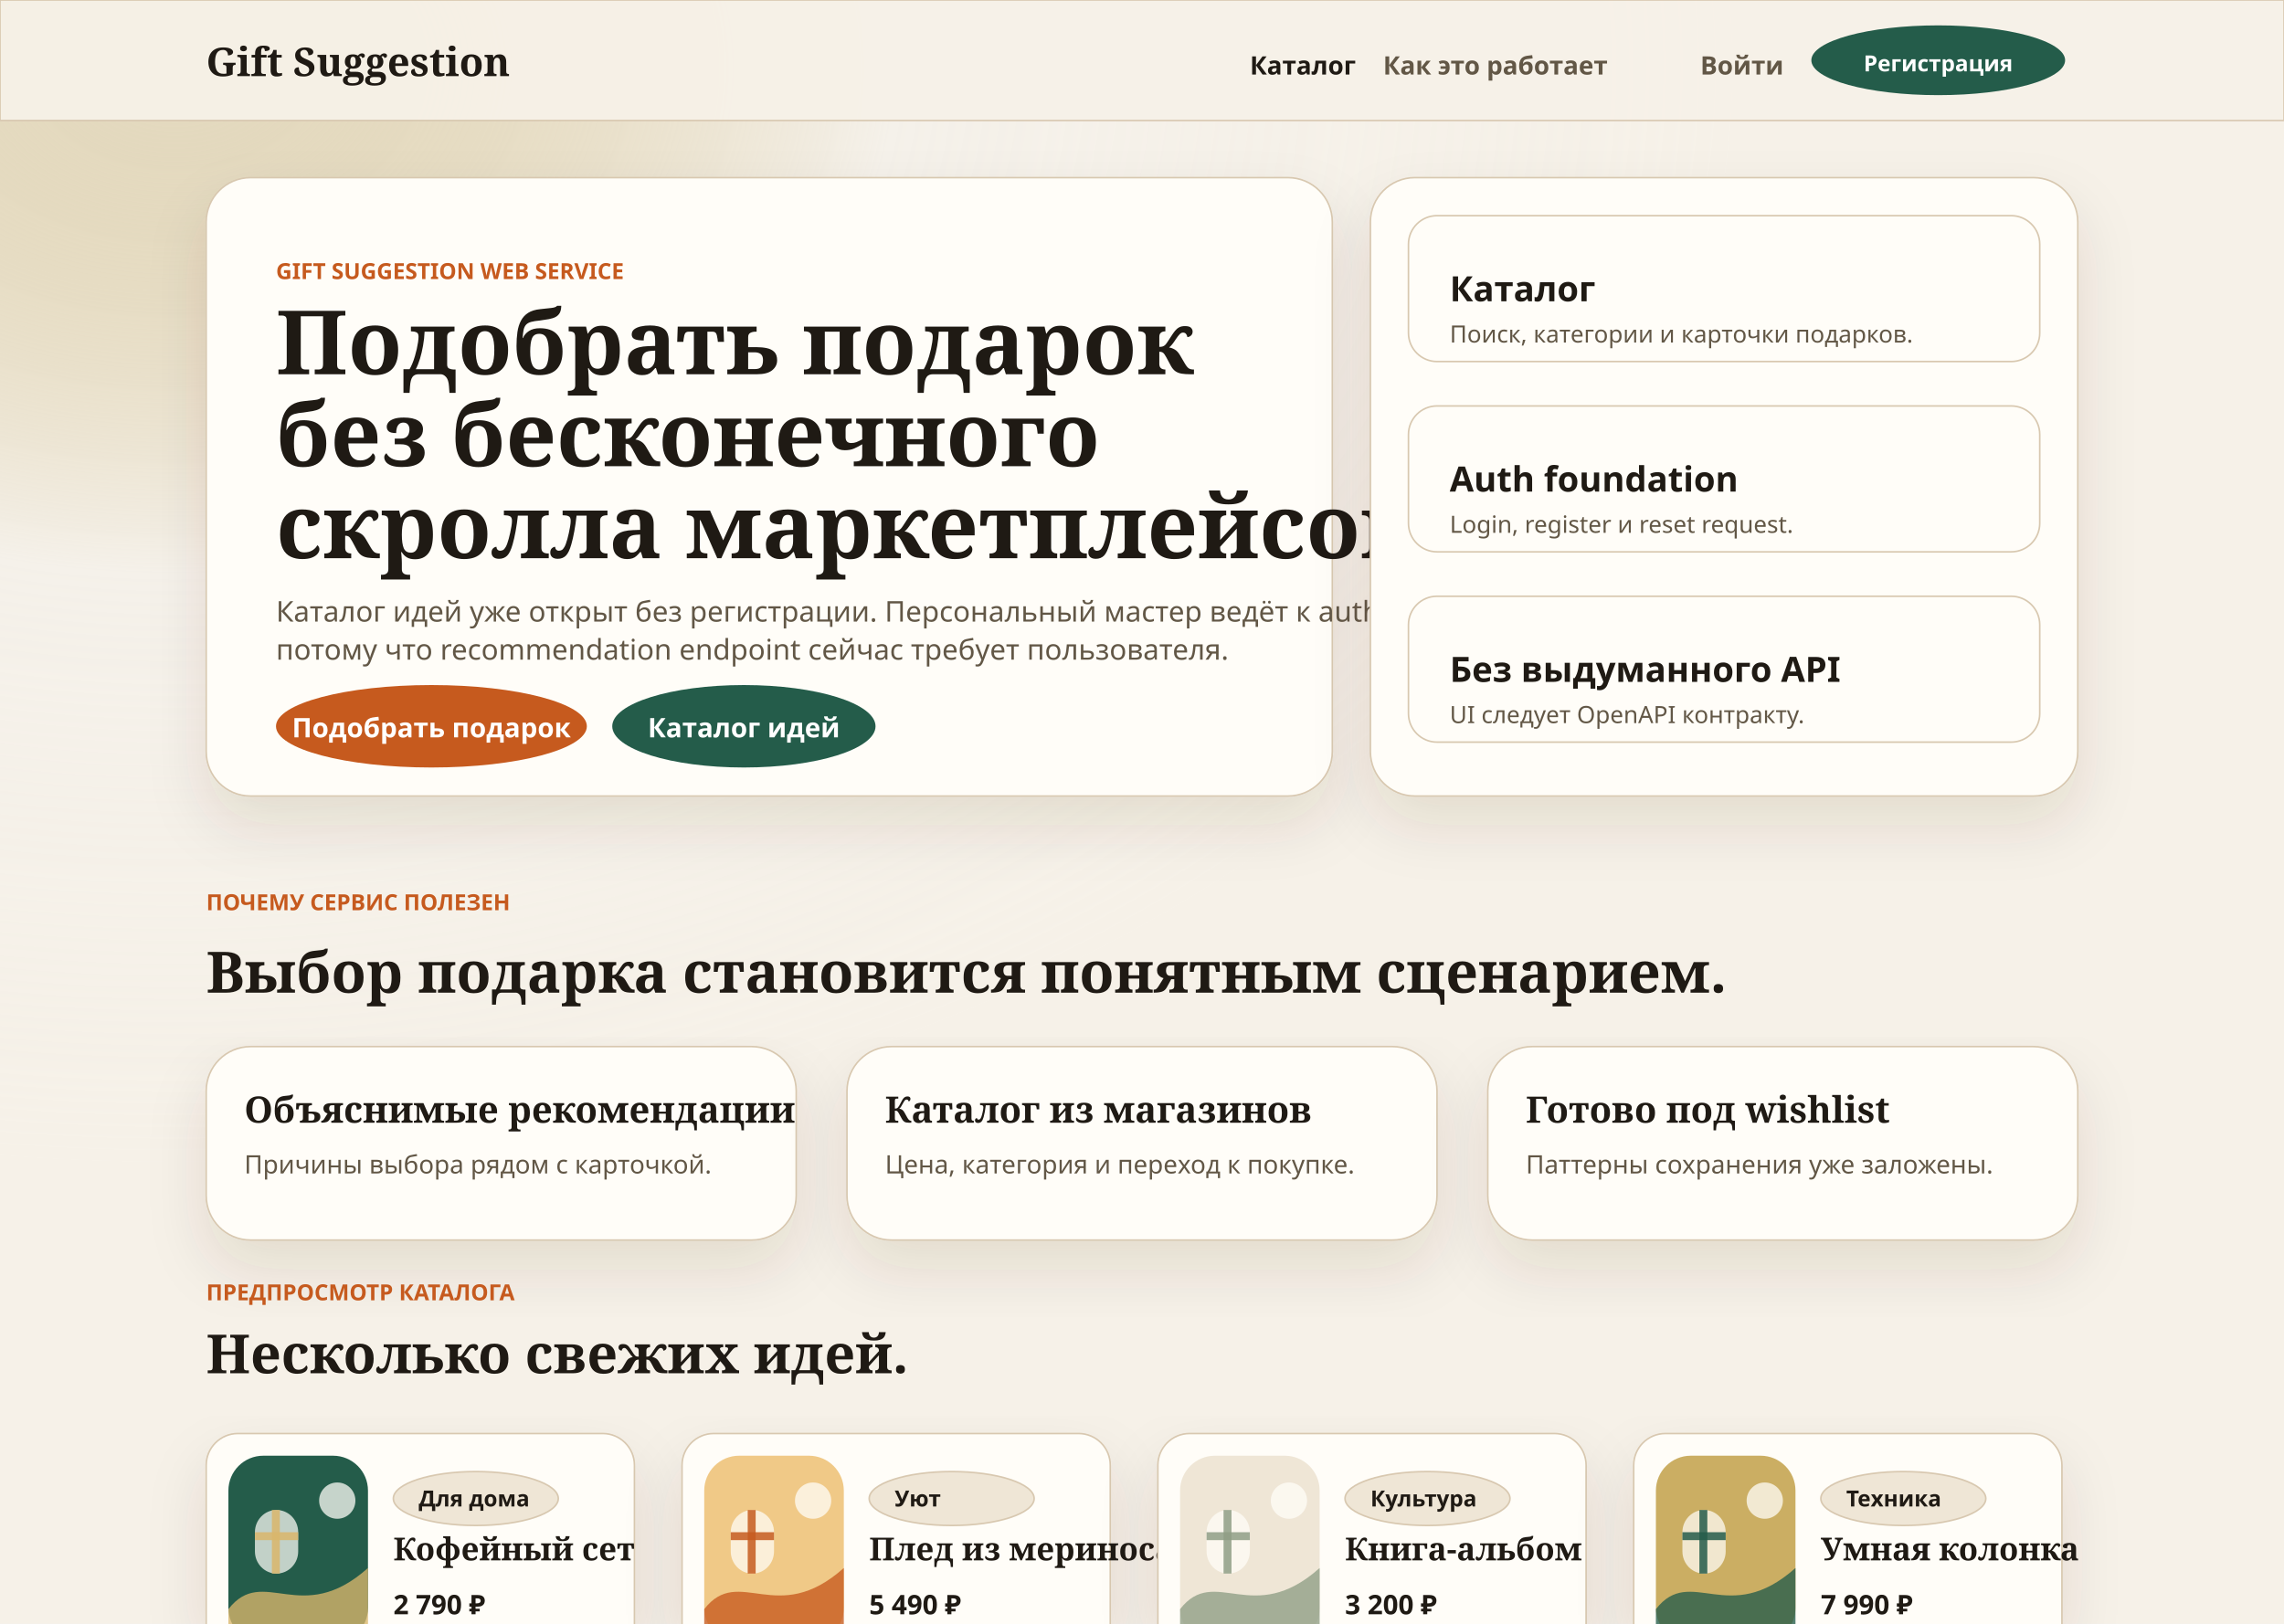
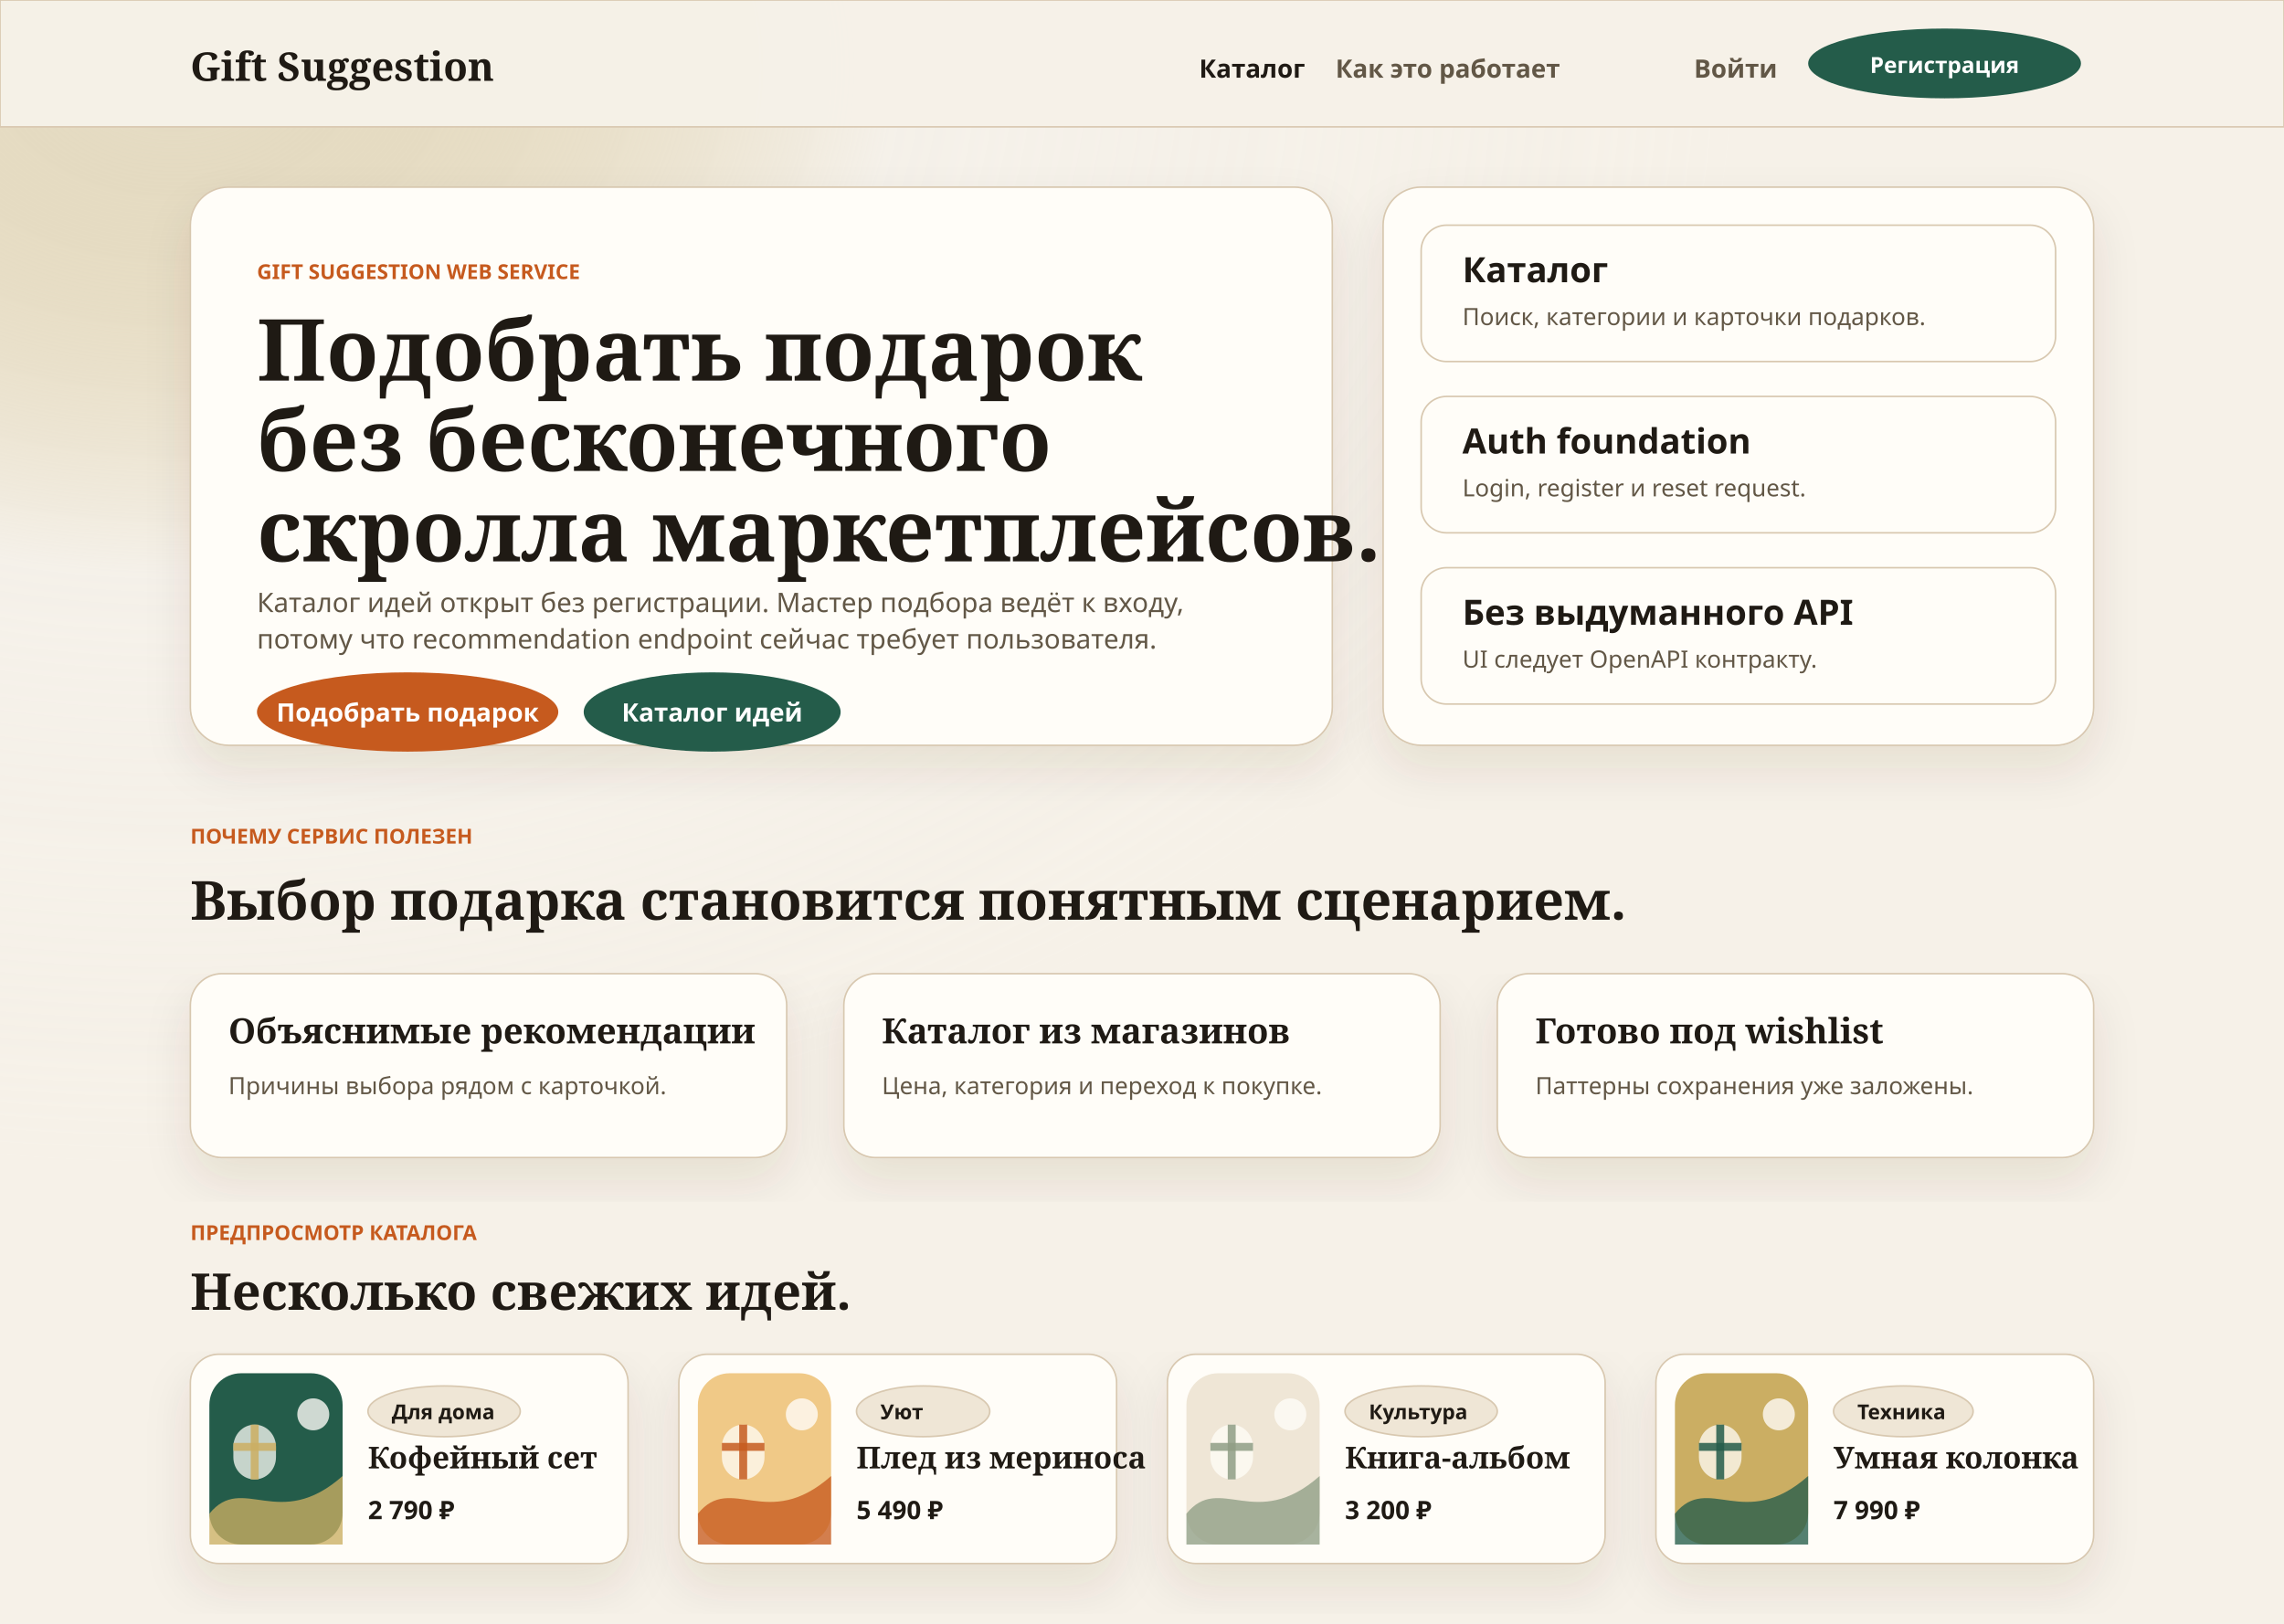
<svg xmlns="http://www.w3.org/2000/svg" width="1440" height="1024" viewBox="0 0 1440 1024" role="img" aria-label="01 Home final mockup">
  <defs>
    <radialGradient id="warmGlow" cx="0.08" cy="0.04" r="0.68">
-       <stop offset="0" stop-color="#cbae63" stop-opacity="0.34" />
-       <stop offset="0.46" stop-color="#f6f1e8" stop-opacity="0.8" />
+       <stop offset="0" stop-color="#cbae63" stop-opacity="0.30" />
+       <stop offset="0.46" stop-color="#f6f1e8" stop-opacity="0.82" />
      <stop offset="1" stop-color="#f6f1e8" />
    </radialGradient>
-     <filter id="shadow" x="-20%" y="-20%" width="140%" height="160%">
-       <feDropShadow dx="0" dy="18" stdDeviation="18" flood-color="#4d3319" flood-opacity="0.11" />
+     <filter id="shadow" x="-12%" y="-12%" width="124%" height="136%">
+       <feDropShadow dx="0" dy="14" stdDeviation="14" flood-color="#4d3319" flood-opacity="0.10" />
    </filter>
  </defs>
  <rect x="0" y="0" width="1440" height="1024" rx="0" fill="url(#warmGlow)" />
  <g>
-     <rect x="0" y="0" width="1440" height="76" rx="0" fill="#f6f1e8" stroke="#d8c8b0" stroke-width="1" opacity="0.94" />
-     <text x="130" y="48" fill="#1f1a14" font-family="Fraunces, Georgia, serif" font-size="25" font-weight="800">
-       <tspan x="130" dy="0">Gift Suggestion</tspan>
-     </text>
-     <text x="788" y="47" fill="#1f1a14" font-family="Manrope, Segoe UI, sans-serif" font-size="16" font-weight="900">
-       <tspan x="788" dy="0">Каталог</tspan>
-     </text>
-     <text x="872" y="47" fill="#625746" font-family="Manrope, Segoe UI, sans-serif" font-size="16" font-weight="700">
-       <tspan x="872" dy="0">Как это работает</tspan>
-     </text>
-     <text x="1072" y="47" fill="#625746" font-family="Manrope, Segoe UI, sans-serif" font-size="16" font-weight="700">
-       <tspan x="1072" dy="0">Войти</tspan>
+     <rect x="0" y="0" width="1440" height="80" rx="0" fill="#f6f1e8" stroke="#d8c8b0" stroke-width="1" opacity="0.96" />
+     <text x="120" y="51" fill="#1f1a14" font-family="Fraunces, Georgia, serif" font-size="25" font-weight="800">
+       <tspan x="120" dy="0">Gift Suggestion</tspan>
+     </text>
+     <text x="756" y="49" fill="#1f1a14" font-family="Manrope, Segoe UI, sans-serif" font-size="16" font-weight="900">
+       <tspan x="756" dy="0">Каталог</tspan>
+     </text>
+     <text x="842" y="49" fill="#625746" font-family="Manrope, Segoe UI, sans-serif" font-size="16" font-weight="700">
+       <tspan x="842" dy="0">Как это работает</tspan>
+     </text>
+     <text x="1068" y="49" fill="#625746" font-family="Manrope, Segoe UI, sans-serif" font-size="16" font-weight="700">
+       <tspan x="1068" dy="0">Войти</tspan>
    </text>
    <g opacity="1">
-       <rect x="1142" y="16" width="160" height="44" rx="999" fill="#245c4a" stroke="transparent" stroke-width="1" />
-       <text x="1222" y="45" fill="#ffffff" font-family="Manrope, Segoe UI, sans-serif" font-size="14" font-weight="800" text-anchor="middle">Регистрация</text>
-     </g>
-   </g>
-   <g transform="translate(130 112)">
-     <g>
-       <rect x="0" y="0" width="710" height="390" rx="28" fill="#fffdf8" stroke="#d8c8b0" stroke-width="1" filter="url(#shadow)" />
-       <text x="44" y="64" fill="#c65a1e" font-family="Manrope, Segoe UI, sans-serif" font-size="14" font-weight="800">
-         <tspan x="44" dy="0">GIFT SUGGESTION WEB SERVICE</tspan>
-       </text>
-       <text x="44" y="124" fill="#1f1a14" font-family="Fraunces, Georgia, serif" font-size="56" font-weight="700">
-         <tspan x="44" dy="0">Подобрать подарок</tspan>
-         <tspan x="44" dy="58">без бесконечного</tspan>
-         <tspan x="44" dy="58">скролла маркетплейсов.</tspan>
-       </text>
-       <text x="44" y="280" fill="#625746" font-family="Manrope, Segoe UI, sans-serif" font-size="18" font-weight="500">
-         <tspan x="44" dy="0">Каталог идей уже открыт без регистрации. Персональный мастер ведёт к auth-flow,</tspan>
-         <tspan x="44" dy="24">потому что recommendation endpoint сейчас требует пользователя.</tspan>
-       </text>
-       <g opacity="1">
-         <rect x="44" y="320" width="196" height="52" rx="999" fill="#c65a1e" stroke="transparent" stroke-width="1" />
-         <text x="142" y="353" fill="#ffffff" font-family="Manrope, Segoe UI, sans-serif" font-size="17" font-weight="800" text-anchor="middle">Подобрать подарок</text>
-       </g>
-       <g opacity="1">
-         <rect x="256" y="320" width="166" height="52" rx="999" fill="#245c4a" stroke="transparent" stroke-width="1" />
-         <text x="339" y="353" fill="#ffffff" font-family="Manrope, Segoe UI, sans-serif" font-size="17" font-weight="800" text-anchor="middle">Каталог идей</text>
-       </g>
-     </g>
-     <g>
-       <rect x="734" y="0" width="446" height="390" rx="28" fill="#fffdf8" stroke="#d8c8b0" stroke-width="1" filter="url(#shadow)" />
-       <g>
-         <rect x="758" y="24" width="398" height="92" rx="18" fill="#fffdf8" stroke="#d8c8b0" stroke-width="1" />
-         <text x="784" y="78" fill="#1f1a14" font-family="Manrope, Segoe UI, sans-serif" font-size="22" font-weight="900">
-           <tspan x="784" dy="0">Каталог</tspan>
-         </text>
-         <text x="784" y="104" fill="#625746" font-family="Manrope, Segoe UI, sans-serif" font-size="15" font-weight="500">
-           <tspan x="784" dy="0">Поиск, категории и карточки подарков.</tspan>
-         </text>
-       </g>
-       <g>
-         <rect x="758" y="144" width="398" height="92" rx="18" fill="#fffdf8" stroke="#d8c8b0" stroke-width="1" />
-         <text x="784" y="198" fill="#1f1a14" font-family="Manrope, Segoe UI, sans-serif" font-size="22" font-weight="900">
-           <tspan x="784" dy="0">Auth foundation</tspan>
-         </text>
-         <text x="784" y="224" fill="#625746" font-family="Manrope, Segoe UI, sans-serif" font-size="15" font-weight="500">
-           <tspan x="784" dy="0">Login, register и reset request.</tspan>
-         </text>
-       </g>
-       <g>
-         <rect x="758" y="264" width="398" height="92" rx="18" fill="#fffdf8" stroke="#d8c8b0" stroke-width="1" />
-         <text x="784" y="318" fill="#1f1a14" font-family="Manrope, Segoe UI, sans-serif" font-size="22" font-weight="900">
-           <tspan x="784" dy="0">Без выдуманного API</tspan>
-         </text>
-         <text x="784" y="344" fill="#625746" font-family="Manrope, Segoe UI, sans-serif" font-size="15" font-weight="500">
-           <tspan x="784" dy="0">UI следует OpenAPI контракту.</tspan>
-         </text>
-       </g>
-     </g>
-     <text x="0" y="462" fill="#c65a1e" font-family="Manrope, Segoe UI, sans-serif" font-size="14" font-weight="800">
+       <rect x="1140" y="18" width="172" height="44" rx="999" fill="#245c4a" stroke="transparent" stroke-width="1" />
+       <text x="1226" y="46" fill="#ffffff" font-family="Manrope, Segoe UI, sans-serif" font-size="14" font-weight="800" text-anchor="middle">Регистрация</text>
+     </g>
+   </g>
+   <g transform="translate(120 118)">
+     <rect x="0" y="0" width="720" height="352" rx="24" fill="#fffdf8" stroke="#d8c8b0" stroke-width="1" filter="url(#shadow)" />
+     <text x="42" y="58" fill="#c65a1e" font-family="Manrope, Segoe UI, sans-serif" font-size="13" font-weight="800">
+       <tspan x="42" dy="0">GIFT SUGGESTION WEB SERVICE</tspan>
+     </text>
+     <text x="42" y="122" fill="#1f1a14" font-family="Fraunces, Georgia, serif" font-size="54" font-weight="700">
+       <tspan x="42" dy="0">Подобрать подарок</tspan>
+       <tspan x="42" dy="57">без бесконечного</tspan>
+       <tspan x="42" dy="57">скролла маркетплейсов.</tspan>
+     </text>
+     <text x="42" y="268" fill="#625746" font-family="Manrope, Segoe UI, sans-serif" font-size="17" font-weight="500">
+       <tspan x="42" dy="0">Каталог идей открыт без регистрации. Мастер подбора ведёт к входу,</tspan>
+       <tspan x="42" dy="23">потому что recommendation endpoint сейчас требует пользователя.</tspan>
+     </text>
+     <g opacity="1">
+       <rect x="42" y="306" width="190" height="50" rx="999" fill="#c65a1e" stroke="transparent" stroke-width="1" />
+       <text x="137" y="337" fill="#ffffff" font-family="Manrope, Segoe UI, sans-serif" font-size="16" font-weight="800" text-anchor="middle">Подобрать подарок</text>
+     </g>
+     <g opacity="1">
+       <rect x="248" y="306" width="162" height="50" rx="999" fill="#245c4a" stroke="transparent" stroke-width="1" />
+       <text x="329" y="337" fill="#ffffff" font-family="Manrope, Segoe UI, sans-serif" font-size="16" font-weight="800" text-anchor="middle">Каталог идей</text>
+     </g>
+   </g>
+   <g transform="translate(872 118)">
+     <rect x="0" y="0" width="448" height="352" rx="24" fill="#fffdf8" stroke="#d8c8b0" stroke-width="1" filter="url(#shadow)" />
+     <g transform="translate(24 24)">
+       <rect x="0" y="0" width="400" height="86" rx="16" fill="#fffdf8" stroke="#d8c8b0" stroke-width="1" />
+       <text x="26" y="36" fill="#1f1a14" font-family="Manrope, Segoe UI, sans-serif" font-size="22" font-weight="900">
+         <tspan x="26" dy="0">Каталог</tspan>
+       </text>
+       <text x="26" y="63" fill="#625746" font-family="Manrope, Segoe UI, sans-serif" font-size="15" font-weight="500">
+         <tspan x="26" dy="0">Поиск, категории и карточки подарков.</tspan>
+       </text>
+     </g>
+     <g transform="translate(24 132)">
+       <rect x="0" y="0" width="400" height="86" rx="16" fill="#fffdf8" stroke="#d8c8b0" stroke-width="1" />
+       <text x="26" y="36" fill="#1f1a14" font-family="Manrope, Segoe UI, sans-serif" font-size="22" font-weight="900">
+         <tspan x="26" dy="0">Auth foundation</tspan>
+       </text>
+       <text x="26" y="63" fill="#625746" font-family="Manrope, Segoe UI, sans-serif" font-size="15" font-weight="500">
+         <tspan x="26" dy="0">Login, register и reset request.</tspan>
+       </text>
+     </g>
+     <g transform="translate(24 240)">
+       <rect x="0" y="0" width="400" height="86" rx="16" fill="#fffdf8" stroke="#d8c8b0" stroke-width="1" />
+       <text x="26" y="36" fill="#1f1a14" font-family="Manrope, Segoe UI, sans-serif" font-size="22" font-weight="900">
+         <tspan x="26" dy="0">Без выдуманного API</tspan>
+       </text>
+       <text x="26" y="63" fill="#625746" font-family="Manrope, Segoe UI, sans-serif" font-size="15" font-weight="500">
+         <tspan x="26" dy="0">UI следует OpenAPI контракту.</tspan>
+       </text>
+     </g>
+   </g>
+   <g transform="translate(120 532)">
+     <text x="0" y="0" fill="#c65a1e" font-family="Manrope, Segoe UI, sans-serif" font-size="13" font-weight="800">
      <tspan x="0" dy="0">ПОЧЕМУ СЕРВИС ПОЛЕЗЕН</tspan>
    </text>
-     <text x="0" y="514" fill="#1f1a14" font-family="Fraunces, Georgia, serif" font-size="36" font-weight="700">
+     <text x="0" y="48" fill="#1f1a14" font-family="Fraunces, Georgia, serif" font-size="34" font-weight="700">
      <tspan x="0" dy="0">Выбор подарка становится понятным сценарием.</tspan>
    </text>
-     <g>
-       <rect x="0" y="548" width="372" height="122" rx="28" fill="#fffdf8" stroke="#d8c8b0" stroke-width="1" filter="url(#shadow)" />
-       <text x="24" y="596" fill="#1f1a14" font-family="Fraunces, Georgia, serif" font-size="23" font-weight="700">
+     <g transform="translate(0 82)">
+       <rect x="0" y="0" width="376" height="116" rx="20" fill="#fffdf8" stroke="#d8c8b0" stroke-width="1" filter="url(#shadow)" />
+       <text x="24" y="44" fill="#1f1a14" font-family="Fraunces, Georgia, serif" font-size="22" font-weight="700">
        <tspan x="24" dy="0">Объяснимые рекомендации</tspan>
      </text>
-       <text x="24" y="628" fill="#625746" font-family="Manrope, Segoe UI, sans-serif" font-size="16" font-weight="500">
+       <text x="24" y="76" fill="#625746" font-family="Manrope, Segoe UI, sans-serif" font-size="15" font-weight="500">
        <tspan x="24" dy="0">Причины выбора рядом с карточкой.</tspan>
      </text>
    </g>
-     <g>
-       <rect x="404" y="548" width="372" height="122" rx="28" fill="#fffdf8" stroke="#d8c8b0" stroke-width="1" filter="url(#shadow)" />
-       <text x="428" y="596" fill="#1f1a14" font-family="Fraunces, Georgia, serif" font-size="23" font-weight="700">
-         <tspan x="428" dy="0">Каталог из магазинов</tspan>
-       </text>
-       <text x="428" y="628" fill="#625746" font-family="Manrope, Segoe UI, sans-serif" font-size="16" font-weight="500">
-         <tspan x="428" dy="0">Цена, категория и переход к покупке.</tspan>
-       </text>
-     </g>
-     <g>
-       <rect x="808" y="548" width="372" height="122" rx="28" fill="#fffdf8" stroke="#d8c8b0" stroke-width="1" filter="url(#shadow)" />
-       <text x="832" y="596" fill="#1f1a14" font-family="Fraunces, Georgia, serif" font-size="23" font-weight="700">
-         <tspan x="832" dy="0">Готово под wishlist</tspan>
-       </text>
-       <text x="832" y="628" fill="#625746" font-family="Manrope, Segoe UI, sans-serif" font-size="16" font-weight="500">
-         <tspan x="832" dy="0">Паттерны сохранения уже заложены.</tspan>
-       </text>
-     </g>
-     <text x="0" y="708" fill="#c65a1e" font-family="Manrope, Segoe UI, sans-serif" font-size="14" font-weight="800">
+     <g transform="translate(412 82)">
+       <rect x="0" y="0" width="376" height="116" rx="20" fill="#fffdf8" stroke="#d8c8b0" stroke-width="1" filter="url(#shadow)" />
+       <text x="24" y="44" fill="#1f1a14" font-family="Fraunces, Georgia, serif" font-size="22" font-weight="700">
+         <tspan x="24" dy="0">Каталог из магазинов</tspan>
+       </text>
+       <text x="24" y="76" fill="#625746" font-family="Manrope, Segoe UI, sans-serif" font-size="15" font-weight="500">
+         <tspan x="24" dy="0">Цена, категория и переход к покупке.</tspan>
+       </text>
+     </g>
+     <g transform="translate(824 82)">
+       <rect x="0" y="0" width="376" height="116" rx="20" fill="#fffdf8" stroke="#d8c8b0" stroke-width="1" filter="url(#shadow)" />
+       <text x="24" y="44" fill="#1f1a14" font-family="Fraunces, Georgia, serif" font-size="22" font-weight="700">
+         <tspan x="24" dy="0">Готово под wishlist</tspan>
+       </text>
+       <text x="24" y="76" fill="#625746" font-family="Manrope, Segoe UI, sans-serif" font-size="15" font-weight="500">
+         <tspan x="24" dy="0">Паттерны сохранения уже заложены.</tspan>
+       </text>
+     </g>
+   </g>
+   <g transform="translate(120 782)">
+     <text x="0" y="0" fill="#c65a1e" font-family="Manrope, Segoe UI, sans-serif" font-size="13" font-weight="800">
      <tspan x="0" dy="0">ПРЕДПРОСМОТР КАТАЛОГА</tspan>
    </text>
-     <text x="0" y="754" fill="#1f1a14" font-family="Fraunces, Georgia, serif" font-size="34" font-weight="700">
+     <text x="0" y="44" fill="#1f1a14" font-family="Fraunces, Georgia, serif" font-size="32" font-weight="700">
      <tspan x="0" dy="0">Несколько свежих идей.</tspan>
    </text>
-     <g>
-       <rect x="0" y="792" width="270" height="146" rx="20" fill="#fffdf8" stroke="#d8c8b0" stroke-width="1" filter="url(#shadow)" />
-       <g>
-         <rect x="14" y="806" width="88" height="118" rx="22" fill="#245c4a" />
-         <path d="M14 902.76 C36 874.44, 59.76 914.56, 102 876.8 L102 924 L14 924 Z" fill="#d9b66b" opacity="0.78" />
-         <circle cx="82.64" cy="834.32" r="11.44" fill="#fffdf8" opacity="0.74" />
-         <rect x="30.72" y="840.22" width="27.28" height="40.12" rx="14" fill="#fffdf8" opacity="0.72" />
-         <line x1="43.92" y1="840.22" x2="43.92" y2="880.34" stroke="#d9b66b" stroke-width="5" opacity="0.85" />
-         <line x1="30.72" y1="856.74" x2="58" y2="856.74" stroke="#d9b66b" stroke-width="5" opacity="0.85" />
-       </g>
-       <g>
-         <rect x="118" y="816" width="104" height="34" rx="999" fill="#efe6d6" stroke="#d8c8b0" />
-         <text x="134" y="838" fill="#1f1a14" font-family="Manrope, Segoe UI, sans-serif" font-size="14" font-weight="800">
-           <tspan x="134" dy="0">Для дома</tspan>
-         </text>
-       </g>
-       <text x="118" y="872" fill="#1f1a14" font-family="Fraunces, Georgia, serif" font-size="20" font-weight="700">
-         <tspan x="118" dy="0">Кофейный сет</tspan>
-       </text>
-       <text x="118" y="906" fill="#1f1a14" font-family="Manrope, Segoe UI, sans-serif" font-size="17" font-weight="900">
-         <tspan x="118" dy="0">2 790 ₽</tspan>
-       </text>
-     </g>
-     <g>
-       <rect x="300" y="792" width="270" height="146" rx="20" fill="#fffdf8" stroke="#d8c8b0" stroke-width="1" filter="url(#shadow)" />
-       <g>
-         <rect x="314" y="806" width="88" height="118" rx="22" fill="#f0c987" />
-         <path d="M314 902.76 C336 874.44, 359.76 914.56, 402 876.8 L402 924 L314 924 Z" fill="#c65a1e" opacity="0.78" />
-         <circle cx="382.64" cy="834.32" r="11.44" fill="#fffdf8" opacity="0.74" />
-         <rect x="330.72" y="840.22" width="27.28" height="40.12" rx="14" fill="#fffdf8" opacity="0.72" />
-         <line x1="343.92" y1="840.22" x2="343.92" y2="880.34" stroke="#c65a1e" stroke-width="5" opacity="0.85" />
-         <line x1="330.72" y1="856.74" x2="358" y2="856.74" stroke="#c65a1e" stroke-width="5" opacity="0.85" />
-       </g>
-       <g>
-         <rect x="418" y="816" width="104" height="34" rx="999" fill="#efe6d6" stroke="#d8c8b0" />
-         <text x="434" y="838" fill="#1f1a14" font-family="Manrope, Segoe UI, sans-serif" font-size="14" font-weight="800">
-           <tspan x="434" dy="0">Уют</tspan>
-         </text>
-       </g>
-       <text x="418" y="872" fill="#1f1a14" font-family="Fraunces, Georgia, serif" font-size="20" font-weight="700">
-         <tspan x="418" dy="0">Плед из мериноса</tspan>
-       </text>
-       <text x="418" y="906" fill="#1f1a14" font-family="Manrope, Segoe UI, sans-serif" font-size="17" font-weight="900">
-         <tspan x="418" dy="0">5 490 ₽</tspan>
-       </text>
-     </g>
-     <g>
-       <rect x="600" y="792" width="270" height="146" rx="20" fill="#fffdf8" stroke="#d8c8b0" stroke-width="1" filter="url(#shadow)" />
-       <g>
-         <rect x="614" y="806" width="88" height="118" rx="22" fill="#efe6d6" />
-         <path d="M614 902.76 C636 874.44, 659.76 914.56, 702 876.8 L702 924 L614 924 Z" fill="#8f9e85" opacity="0.78" />
-         <circle cx="682.64" cy="834.32" r="11.44" fill="#fffdf8" opacity="0.74" />
-         <rect x="630.72" y="840.22" width="27.28" height="40.12" rx="14" fill="#fffdf8" opacity="0.72" />
-         <line x1="643.92" y1="840.22" x2="643.92" y2="880.34" stroke="#8f9e85" stroke-width="5" opacity="0.85" />
-         <line x1="630.72" y1="856.74" x2="658" y2="856.74" stroke="#8f9e85" stroke-width="5" opacity="0.85" />
-       </g>
-       <g>
-         <rect x="718" y="816" width="104" height="34" rx="999" fill="#efe6d6" stroke="#d8c8b0" />
-         <text x="734" y="838" fill="#1f1a14" font-family="Manrope, Segoe UI, sans-serif" font-size="14" font-weight="800">
-           <tspan x="734" dy="0">Культура</tspan>
-         </text>
-       </g>
-       <text x="718" y="872" fill="#1f1a14" font-family="Fraunces, Georgia, serif" font-size="20" font-weight="700">
-         <tspan x="718" dy="0">Книга-альбом</tspan>
-       </text>
-       <text x="718" y="906" fill="#1f1a14" font-family="Manrope, Segoe UI, sans-serif" font-size="17" font-weight="900">
-         <tspan x="718" dy="0">3 200 ₽</tspan>
-       </text>
-     </g>
-     <g>
-       <rect x="900" y="792" width="270" height="146" rx="20" fill="#fffdf8" stroke="#d8c8b0" stroke-width="1" filter="url(#shadow)" />
-       <g>
-         <rect x="914" y="806" width="88" height="118" rx="22" fill="#cbae63" />
-         <path d="M914 902.76 C936 874.44, 959.76 914.56, 1002 876.8 L1002 924 L914 924 Z" fill="#245c4a" opacity="0.78" />
-         <circle cx="982.64" cy="834.32" r="11.44" fill="#fffdf8" opacity="0.74" />
-         <rect x="930.72" y="840.22" width="27.28" height="40.12" rx="14" fill="#fffdf8" opacity="0.72" />
-         <line x1="943.92" y1="840.22" x2="943.92" y2="880.34" stroke="#245c4a" stroke-width="5" opacity="0.85" />
-         <line x1="930.72" y1="856.74" x2="958" y2="856.74" stroke="#245c4a" stroke-width="5" opacity="0.85" />
-       </g>
-       <g>
-         <rect x="1018" y="816" width="104" height="34" rx="999" fill="#efe6d6" stroke="#d8c8b0" />
-         <text x="1034" y="838" fill="#1f1a14" font-family="Manrope, Segoe UI, sans-serif" font-size="14" font-weight="800">
-           <tspan x="1034" dy="0">Техника</tspan>
-         </text>
-       </g>
-       <text x="1018" y="872" fill="#1f1a14" font-family="Fraunces, Georgia, serif" font-size="20" font-weight="700">
-         <tspan x="1018" dy="0">Умная колонка</tspan>
-       </text>
-       <text x="1018" y="906" fill="#1f1a14" font-family="Manrope, Segoe UI, sans-serif" font-size="17" font-weight="900">
-         <tspan x="1018" dy="0">7 990 ₽</tspan>
+     <g transform="translate(0 72)">
+       <rect x="0" y="0" width="276" height="132" rx="18" fill="#fffdf8" stroke="#d8c8b0" stroke-width="1" filter="url(#shadow)" />
+       <g>
+         <rect x="12" y="12" width="84" height="108" rx="20" fill="#245c4a" />
+         <path d="M12 100.56 C33 74.64, 55.68 112.44, 96 76.8 L96 120 L12 120 Z" fill="#cbae63" opacity="0.78" />
+         <circle cx="77.52" cy="37.92" r="10.08" fill="#fffdf8" opacity="0.78" />
+         <rect x="27.12" y="44.4" width="26.88" height="34.56" rx="14" fill="#fffdf8" opacity="0.74" />
+         <line x1="40.56" y1="44.4" x2="40.56" y2="78.96" stroke="#cbae63" stroke-width="5" opacity="0.85" />
+         <line x1="27.12" y1="58.44" x2="54" y2="58.44" stroke="#cbae63" stroke-width="5" opacity="0.85" />
+       </g>
+       <g>
+         <rect x="112" y="20" width="96" height="32" rx="999" fill="#efe6d6" stroke="#d8c8b0" stroke-width="1" />
+         <text x="127" y="41" fill="#1f1a14" font-family="Manrope, Segoe UI, sans-serif" font-size="13" font-weight="800">
+           <tspan x="127" dy="0">Для дома</tspan>
+         </text>
+       </g>
+       <text x="112" y="72" fill="#1f1a14" font-family="Fraunces, Georgia, serif" font-size="19" font-weight="700">
+         <tspan x="112" dy="0">Кофейный сет</tspan>
+       </text>
+       <text x="112" y="104" fill="#1f1a14" font-family="Manrope, Segoe UI, sans-serif" font-size="16" font-weight="900">
+         <tspan x="112" dy="0">2 790 ₽</tspan>
+       </text>
+     </g>
+     <g transform="translate(308 72)">
+       <rect x="0" y="0" width="276" height="132" rx="18" fill="#fffdf8" stroke="#d8c8b0" stroke-width="1" filter="url(#shadow)" />
+       <g>
+         <rect x="12" y="12" width="84" height="108" rx="20" fill="#f0c987" />
+         <path d="M12 100.56 C33 74.64, 55.68 112.44, 96 76.8 L96 120 L12 120 Z" fill="#c65a1e" opacity="0.78" />
+         <circle cx="77.52" cy="37.92" r="10.08" fill="#fffdf8" opacity="0.78" />
+         <rect x="27.12" y="44.4" width="26.88" height="34.56" rx="14" fill="#fffdf8" opacity="0.74" />
+         <line x1="40.56" y1="44.4" x2="40.56" y2="78.96" stroke="#c65a1e" stroke-width="5" opacity="0.85" />
+         <line x1="27.12" y1="58.44" x2="54" y2="58.44" stroke="#c65a1e" stroke-width="5" opacity="0.85" />
+       </g>
+       <g>
+         <rect x="112" y="20" width="84" height="32" rx="999" fill="#efe6d6" stroke="#d8c8b0" stroke-width="1" />
+         <text x="127" y="41" fill="#1f1a14" font-family="Manrope, Segoe UI, sans-serif" font-size="13" font-weight="800">
+           <tspan x="127" dy="0">Уют</tspan>
+         </text>
+       </g>
+       <text x="112" y="72" fill="#1f1a14" font-family="Fraunces, Georgia, serif" font-size="19" font-weight="700">
+         <tspan x="112" dy="0">Плед из мериноса</tspan>
+       </text>
+       <text x="112" y="104" fill="#1f1a14" font-family="Manrope, Segoe UI, sans-serif" font-size="16" font-weight="900">
+         <tspan x="112" dy="0">5 490 ₽</tspan>
+       </text>
+     </g>
+     <g transform="translate(616 72)">
+       <rect x="0" y="0" width="276" height="132" rx="18" fill="#fffdf8" stroke="#d8c8b0" stroke-width="1" filter="url(#shadow)" />
+       <g>
+         <rect x="12" y="12" width="84" height="108" rx="20" fill="#efe6d6" />
+         <path d="M12 100.56 C33 74.64, 55.68 112.44, 96 76.8 L96 120 L12 120 Z" fill="#8f9e85" opacity="0.78" />
+         <circle cx="77.52" cy="37.92" r="10.08" fill="#fffdf8" opacity="0.78" />
+         <rect x="27.12" y="44.4" width="26.88" height="34.56" rx="14" fill="#fffdf8" opacity="0.74" />
+         <line x1="40.56" y1="44.4" x2="40.56" y2="78.96" stroke="#8f9e85" stroke-width="5" opacity="0.85" />
+         <line x1="27.12" y1="58.44" x2="54" y2="58.44" stroke="#8f9e85" stroke-width="5" opacity="0.85" />
+       </g>
+       <g>
+         <rect x="112" y="20" width="96" height="32" rx="999" fill="#efe6d6" stroke="#d8c8b0" stroke-width="1" />
+         <text x="127" y="41" fill="#1f1a14" font-family="Manrope, Segoe UI, sans-serif" font-size="13" font-weight="800">
+           <tspan x="127" dy="0">Культура</tspan>
+         </text>
+       </g>
+       <text x="112" y="72" fill="#1f1a14" font-family="Fraunces, Georgia, serif" font-size="19" font-weight="700">
+         <tspan x="112" dy="0">Книга-альбом</tspan>
+       </text>
+       <text x="112" y="104" fill="#1f1a14" font-family="Manrope, Segoe UI, sans-serif" font-size="16" font-weight="900">
+         <tspan x="112" dy="0">3 200 ₽</tspan>
+       </text>
+     </g>
+     <g transform="translate(924 72)">
+       <rect x="0" y="0" width="276" height="132" rx="18" fill="#fffdf8" stroke="#d8c8b0" stroke-width="1" filter="url(#shadow)" />
+       <g>
+         <rect x="12" y="12" width="84" height="108" rx="20" fill="#cbae63" />
+         <path d="M12 100.56 C33 74.64, 55.68 112.44, 96 76.8 L96 120 L12 120 Z" fill="#245c4a" opacity="0.78" />
+         <circle cx="77.52" cy="37.92" r="10.08" fill="#fffdf8" opacity="0.78" />
+         <rect x="27.12" y="44.4" width="26.88" height="34.56" rx="14" fill="#fffdf8" opacity="0.74" />
+         <line x1="40.56" y1="44.4" x2="40.56" y2="78.96" stroke="#245c4a" stroke-width="5" opacity="0.85" />
+         <line x1="27.12" y1="58.44" x2="54" y2="58.44" stroke="#245c4a" stroke-width="5" opacity="0.85" />
+       </g>
+       <g>
+         <rect x="112" y="20" width="88" height="32" rx="999" fill="#efe6d6" stroke="#d8c8b0" stroke-width="1" />
+         <text x="127" y="41" fill="#1f1a14" font-family="Manrope, Segoe UI, sans-serif" font-size="13" font-weight="800">
+           <tspan x="127" dy="0">Техника</tspan>
+         </text>
+       </g>
+       <text x="112" y="72" fill="#1f1a14" font-family="Fraunces, Georgia, serif" font-size="19" font-weight="700">
+         <tspan x="112" dy="0">Умная колонка</tspan>
+       </text>
+       <text x="112" y="104" fill="#1f1a14" font-family="Manrope, Segoe UI, sans-serif" font-size="16" font-weight="900">
+         <tspan x="112" dy="0">7 990 ₽</tspan>
      </text>
    </g>
  </g>
</svg>
